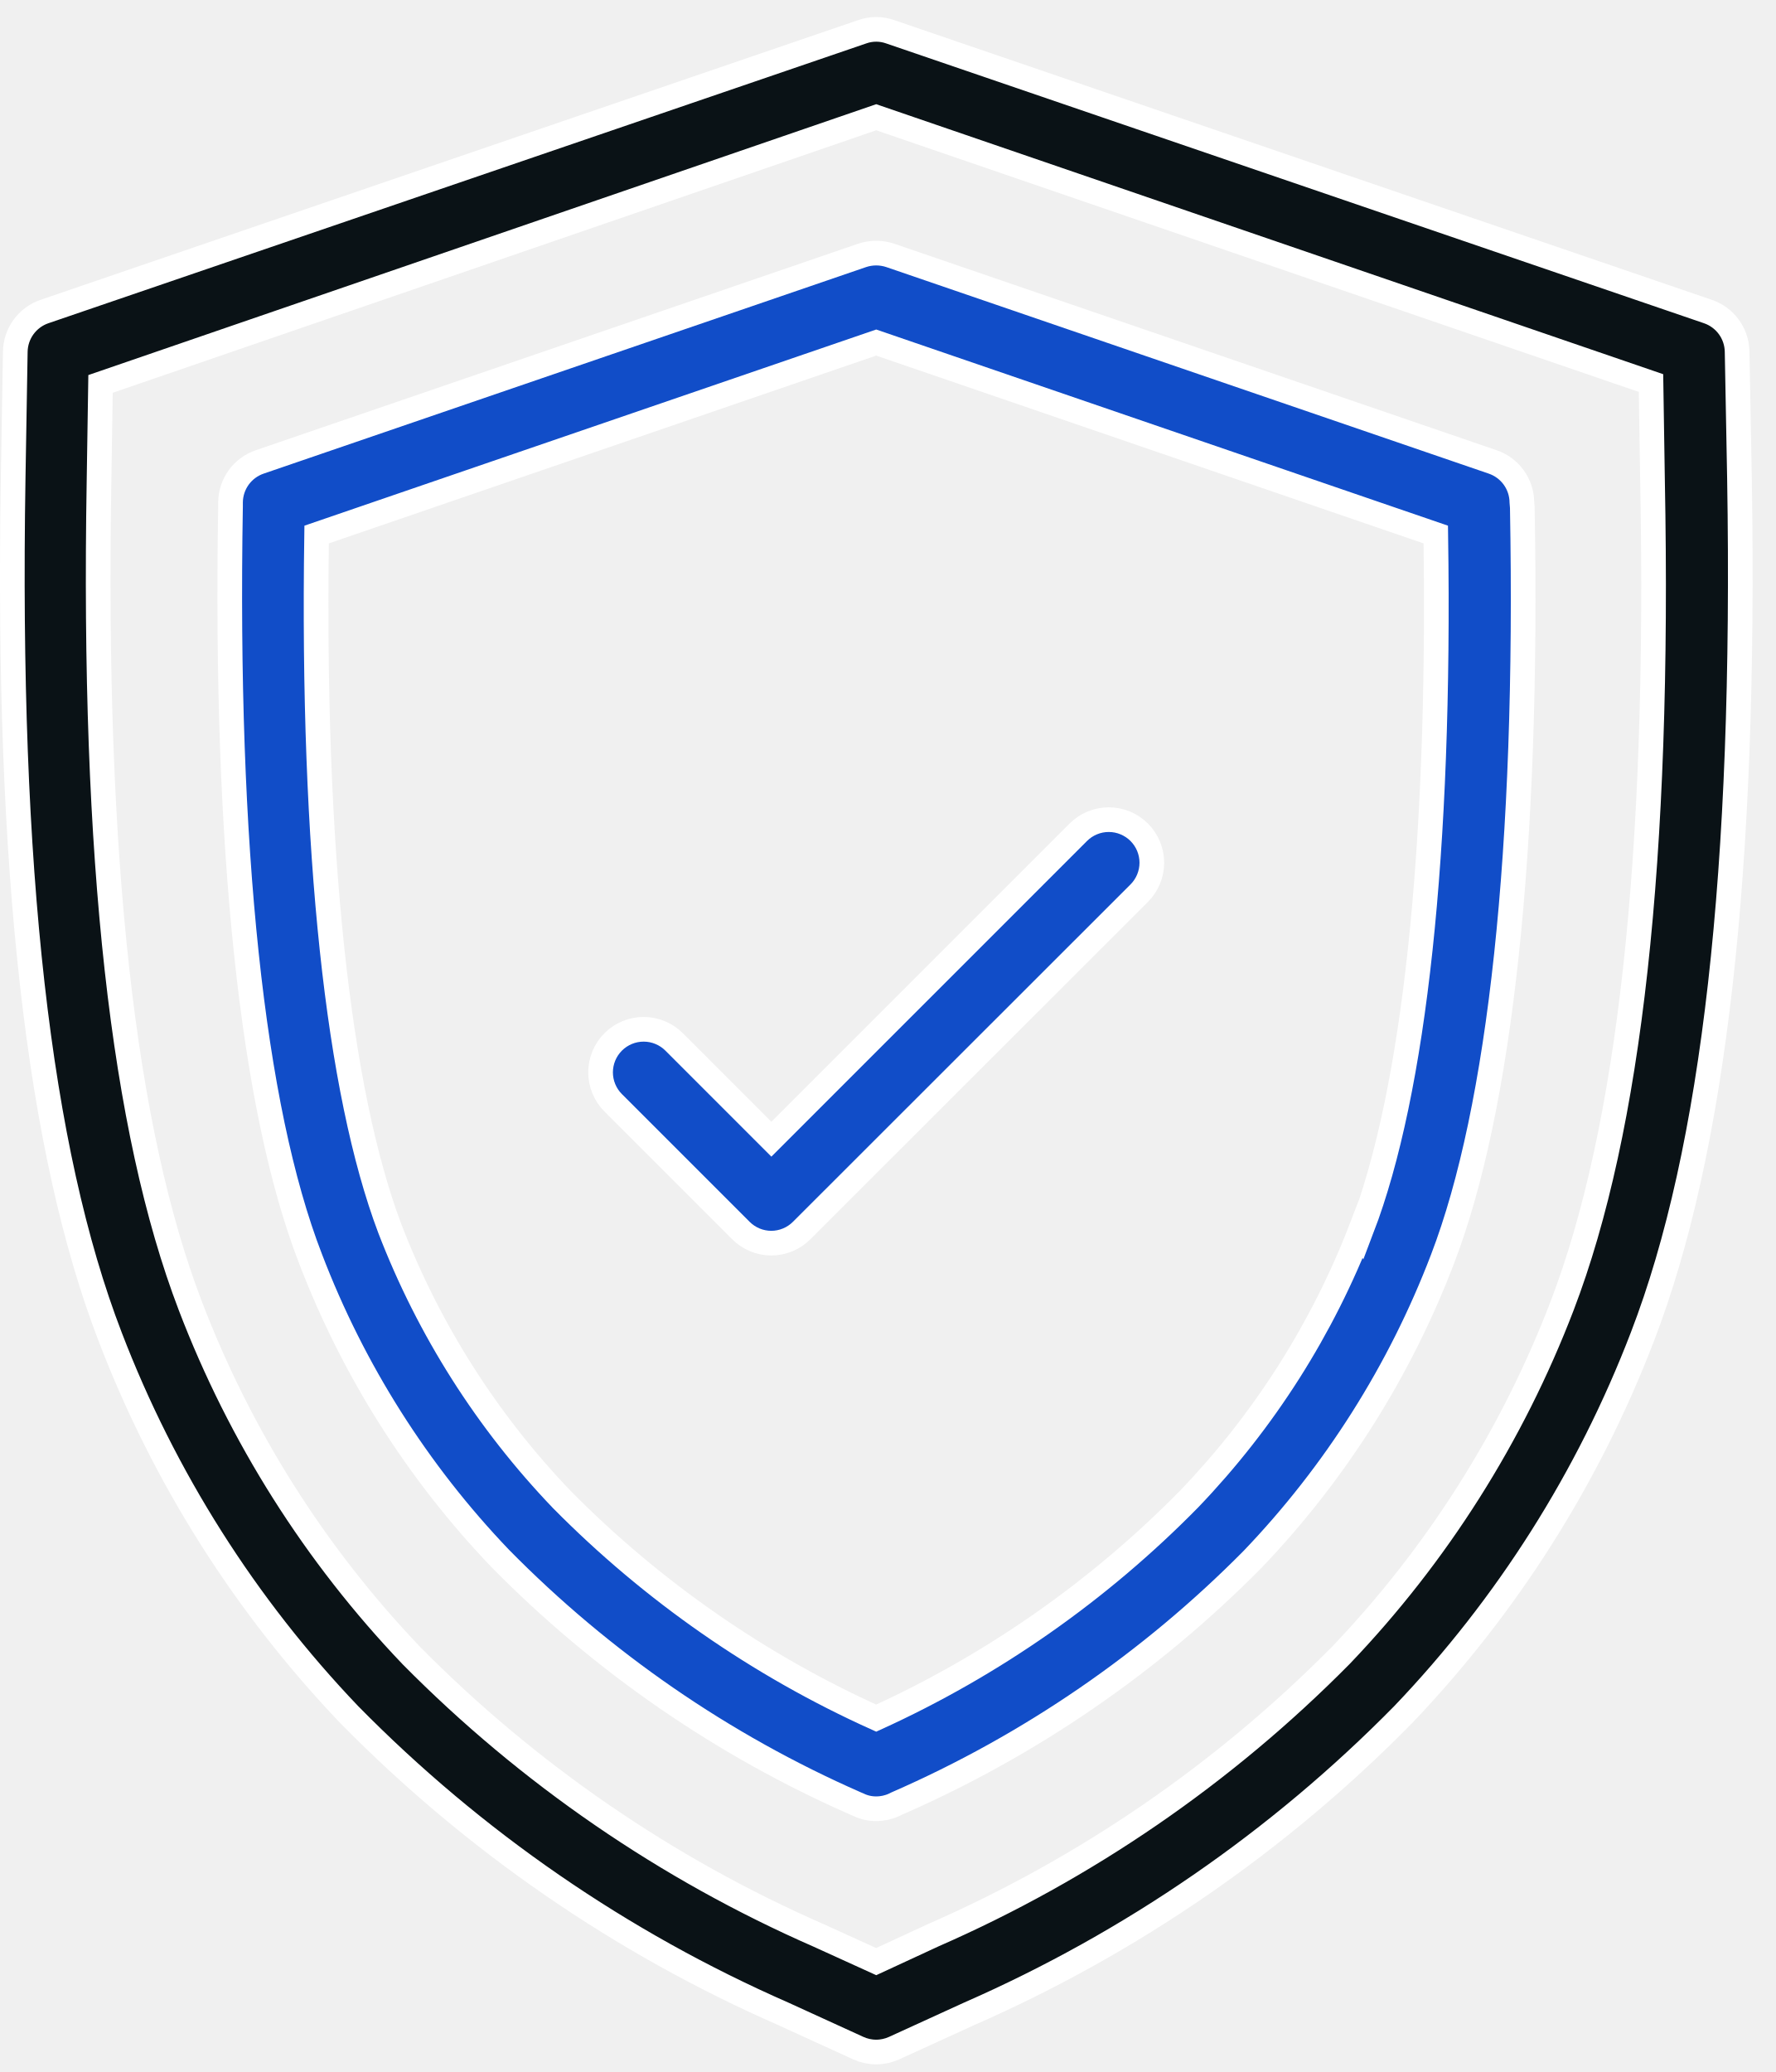
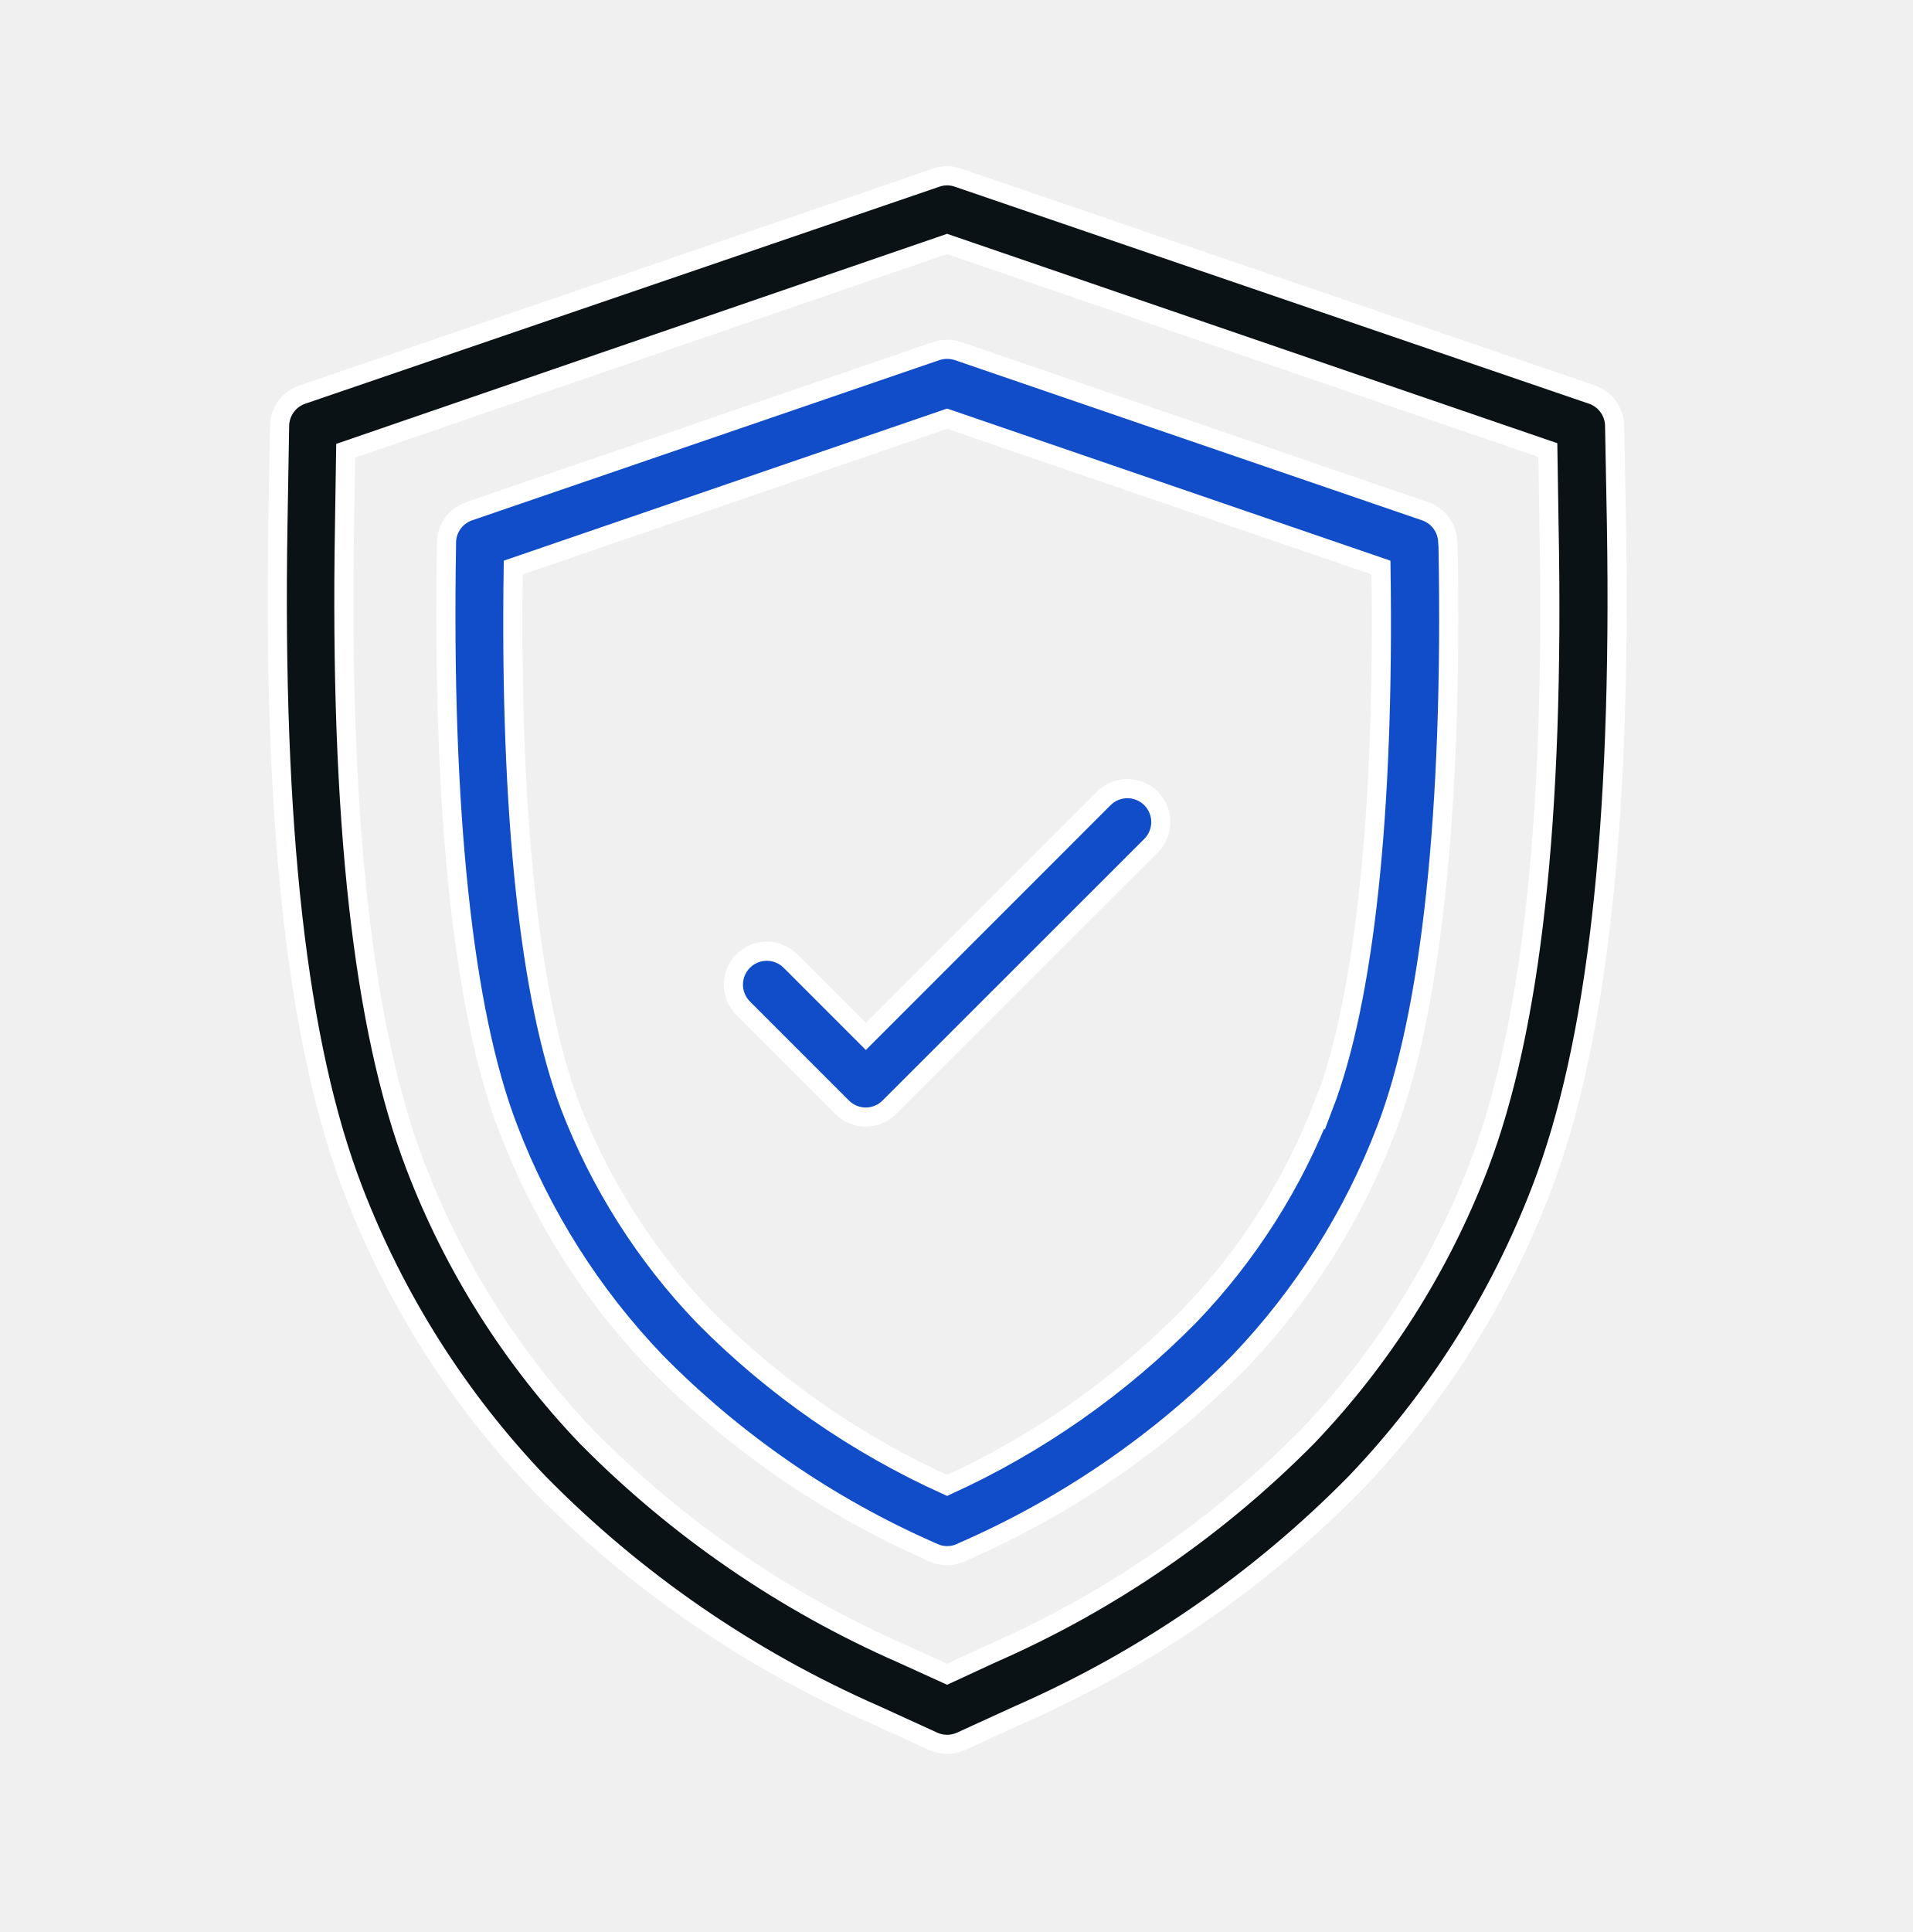
- <svg xmlns="http://www.w3.org/2000/svg" width="72" height="84" viewBox="0 0 72 84" fill="none">
-   <path d="M70.428 14.255C70.422 13.896 70.306 13.548 70.095 13.257C69.884 12.967 69.589 12.749 69.25 12.632L36.091 1.288C35.724 1.157 35.324 1.157 34.957 1.288L1.798 12.632C1.459 12.749 1.164 12.967 0.953 13.257C0.742 13.548 0.626 13.896 0.62 14.255L0.533 19.403C0.271 35.258 1.554 46.637 4.469 54.202C6.654 59.899 9.949 65.104 14.163 69.516C19.204 74.643 25.178 78.76 31.763 81.645L34.8 83.033C35.027 83.136 35.274 83.19 35.524 83.19C35.774 83.19 36.021 83.136 36.248 83.033L39.285 81.645C45.87 78.76 51.844 74.643 56.885 69.516C61.103 65.102 64.401 59.894 66.588 54.194C69.503 46.628 70.785 35.249 70.524 19.395L70.428 14.255ZM63.334 52.937C61.314 58.209 58.265 63.027 54.363 67.108C49.625 71.901 44.02 75.75 37.845 78.451L35.524 79.525L33.203 78.469C27.028 75.767 21.423 71.918 16.685 67.125C12.781 63.039 9.732 58.216 7.715 52.937C4.983 45.799 3.753 34.848 4.015 19.491L4.076 15.564L35.524 4.753L66.937 15.529L66.998 19.456C67.295 34.848 66.065 45.799 63.334 52.937Z" fill="#0A1216" stroke="white" />
-   <path d="M61.702 20.361C61.698 20.001 61.583 19.651 61.372 19.358C61.161 19.066 60.864 18.846 60.524 18.729L36.091 10.353C35.723 10.23 35.325 10.23 34.957 10.353L10.524 18.729C10.184 18.846 9.887 19.066 9.676 19.358C9.466 19.651 9.35 20.001 9.346 20.361V20.527C9.111 34.366 10.219 44.907 12.584 51.015C14.313 55.542 16.93 59.678 20.28 63.179C24.41 67.377 29.302 70.751 34.695 73.118L34.8 73.162C35.025 73.273 35.273 73.329 35.524 73.327C35.774 73.328 36.021 73.274 36.248 73.17L36.353 73.118C41.749 70.763 46.647 67.402 50.786 63.214C54.136 59.713 56.752 55.577 58.482 51.05C60.829 44.942 61.972 34.401 61.719 20.571L61.702 20.361ZM55.201 49.767C53.629 53.86 51.255 57.598 48.22 60.762C44.57 64.48 40.266 67.495 35.524 69.654C30.769 67.51 26.45 64.507 22.784 60.797C19.749 57.633 17.376 53.895 15.803 49.802C13.709 44.253 12.645 34.55 12.837 21.67L35.524 13.887L58.211 21.67C58.403 34.541 57.339 44.253 55.218 49.802L55.201 49.767Z" fill="#114DC8" stroke="white" />
-   <path d="M43.718 33.74L31.274 46.184L27.33 42.239C27.168 42.077 26.976 41.949 26.764 41.861C26.552 41.773 26.325 41.728 26.096 41.728C25.866 41.728 25.639 41.773 25.427 41.861C25.216 41.949 25.023 42.077 24.861 42.239C24.699 42.402 24.57 42.594 24.482 42.806C24.395 43.018 24.349 43.245 24.349 43.474C24.349 43.703 24.395 43.931 24.482 44.142C24.57 44.354 24.699 44.547 24.861 44.709L30.035 49.883C30.198 50.047 30.391 50.176 30.604 50.265C30.816 50.353 31.044 50.398 31.274 50.398C31.737 50.396 32.179 50.211 32.505 49.883L46.187 36.21C46.349 36.048 46.478 35.855 46.566 35.643C46.653 35.431 46.699 35.205 46.699 34.975C46.699 34.746 46.653 34.519 46.566 34.307C46.478 34.095 46.349 33.903 46.187 33.74C46.025 33.578 45.832 33.45 45.62 33.362C45.409 33.274 45.182 33.229 44.952 33.229C44.723 33.229 44.496 33.274 44.284 33.362C44.072 33.45 43.88 33.578 43.718 33.74Z" fill="#114DC8" stroke="white" />
+ <svg xmlns="http://www.w3.org/2000/svg" width="100" height="101" viewBox="0 0 100 101" fill="none">
+   <path d="M84.428 22.255C84.422 21.896 84.306 21.548 84.095 21.257C83.884 20.967 83.589 20.749 83.25 20.632L50.091 9.288C49.724 9.157 49.324 9.157 48.957 9.288L15.799 20.632C15.459 20.749 15.164 20.967 14.953 21.257C14.742 21.548 14.626 21.896 14.62 22.255L14.533 27.403C14.271 43.258 15.554 54.637 18.469 62.202C20.654 67.899 23.949 73.104 28.163 77.516C33.204 82.643 39.178 86.76 45.763 89.645L48.8 91.033C49.027 91.136 49.274 91.19 49.524 91.19C49.774 91.19 50.021 91.136 50.248 91.033L53.285 89.645C59.87 86.76 65.844 82.643 70.885 77.516C75.103 73.102 78.401 67.894 80.588 62.194C83.503 54.628 84.785 43.249 84.524 27.395L84.428 22.255ZM77.334 60.937C75.314 66.209 72.265 71.027 68.363 75.108C63.625 79.901 58.02 83.75 51.845 86.451L49.524 87.525L47.203 86.469C41.028 83.767 35.423 79.918 30.685 75.125C26.781 71.039 23.732 66.216 21.715 60.937C18.983 53.799 17.753 42.848 18.015 27.491L18.076 23.564L49.524 12.752L80.937 23.529L80.998 27.456C81.295 42.848 80.065 53.799 77.334 60.937Z" fill="#0A1216" stroke="white" />
+   <path d="M75.702 28.361C75.698 28.001 75.583 27.651 75.372 27.358C75.161 27.066 74.865 26.846 74.524 26.729L50.091 18.353C49.723 18.23 49.325 18.23 48.957 18.353L24.524 26.729C24.184 26.846 23.887 27.066 23.676 27.358C23.465 27.651 23.35 28.001 23.346 28.361V28.527C23.111 42.366 24.219 52.907 26.584 59.015C28.313 63.542 30.93 67.678 34.28 71.179C38.41 75.377 43.303 78.751 48.695 81.118L48.8 81.162C49.025 81.273 49.273 81.329 49.524 81.327C49.774 81.328 50.021 81.274 50.248 81.17L50.353 81.118C55.749 78.763 60.647 75.402 64.786 71.214C68.136 67.713 70.752 63.577 72.482 59.05C74.829 52.942 75.972 42.401 75.719 28.571L75.702 28.361ZM69.201 57.767C67.629 61.86 65.255 65.598 62.22 68.762C58.57 72.48 54.266 75.495 49.524 77.654C44.769 75.51 40.45 72.507 36.784 68.797C33.749 65.633 31.376 61.895 29.803 57.802C27.709 52.253 26.645 42.55 26.837 29.67L49.524 21.887L72.211 29.67C72.403 42.541 71.339 52.253 69.218 57.802L69.201 57.767Z" fill="#114DC8" stroke="white" />
+   <path d="M57.718 41.74L45.275 54.184L41.33 50.239C41.168 50.077 40.976 49.949 40.764 49.861C40.552 49.773 40.325 49.728 40.096 49.728C39.866 49.728 39.639 49.773 39.427 49.861C39.216 49.949 39.023 50.077 38.861 50.239C38.699 50.402 38.57 50.594 38.482 50.806C38.395 51.018 38.349 51.245 38.349 51.474C38.349 51.703 38.395 51.931 38.482 52.142C38.57 52.354 38.699 52.547 38.861 52.709L44.035 57.883C44.198 58.047 44.391 58.176 44.603 58.265C44.816 58.353 45.044 58.398 45.275 58.398C45.737 58.396 46.179 58.211 46.505 57.883L60.187 44.21C60.349 44.048 60.478 43.855 60.566 43.643C60.653 43.431 60.699 43.205 60.699 42.975C60.699 42.746 60.653 42.519 60.566 42.307C60.478 42.095 60.349 41.903 60.187 41.74C60.025 41.578 59.832 41.45 59.62 41.362C59.409 41.274 59.182 41.229 58.952 41.229C58.723 41.229 58.496 41.274 58.284 41.362C58.072 41.45 57.88 41.578 57.718 41.74Z" fill="#114DC8" stroke="white" />
</svg>
